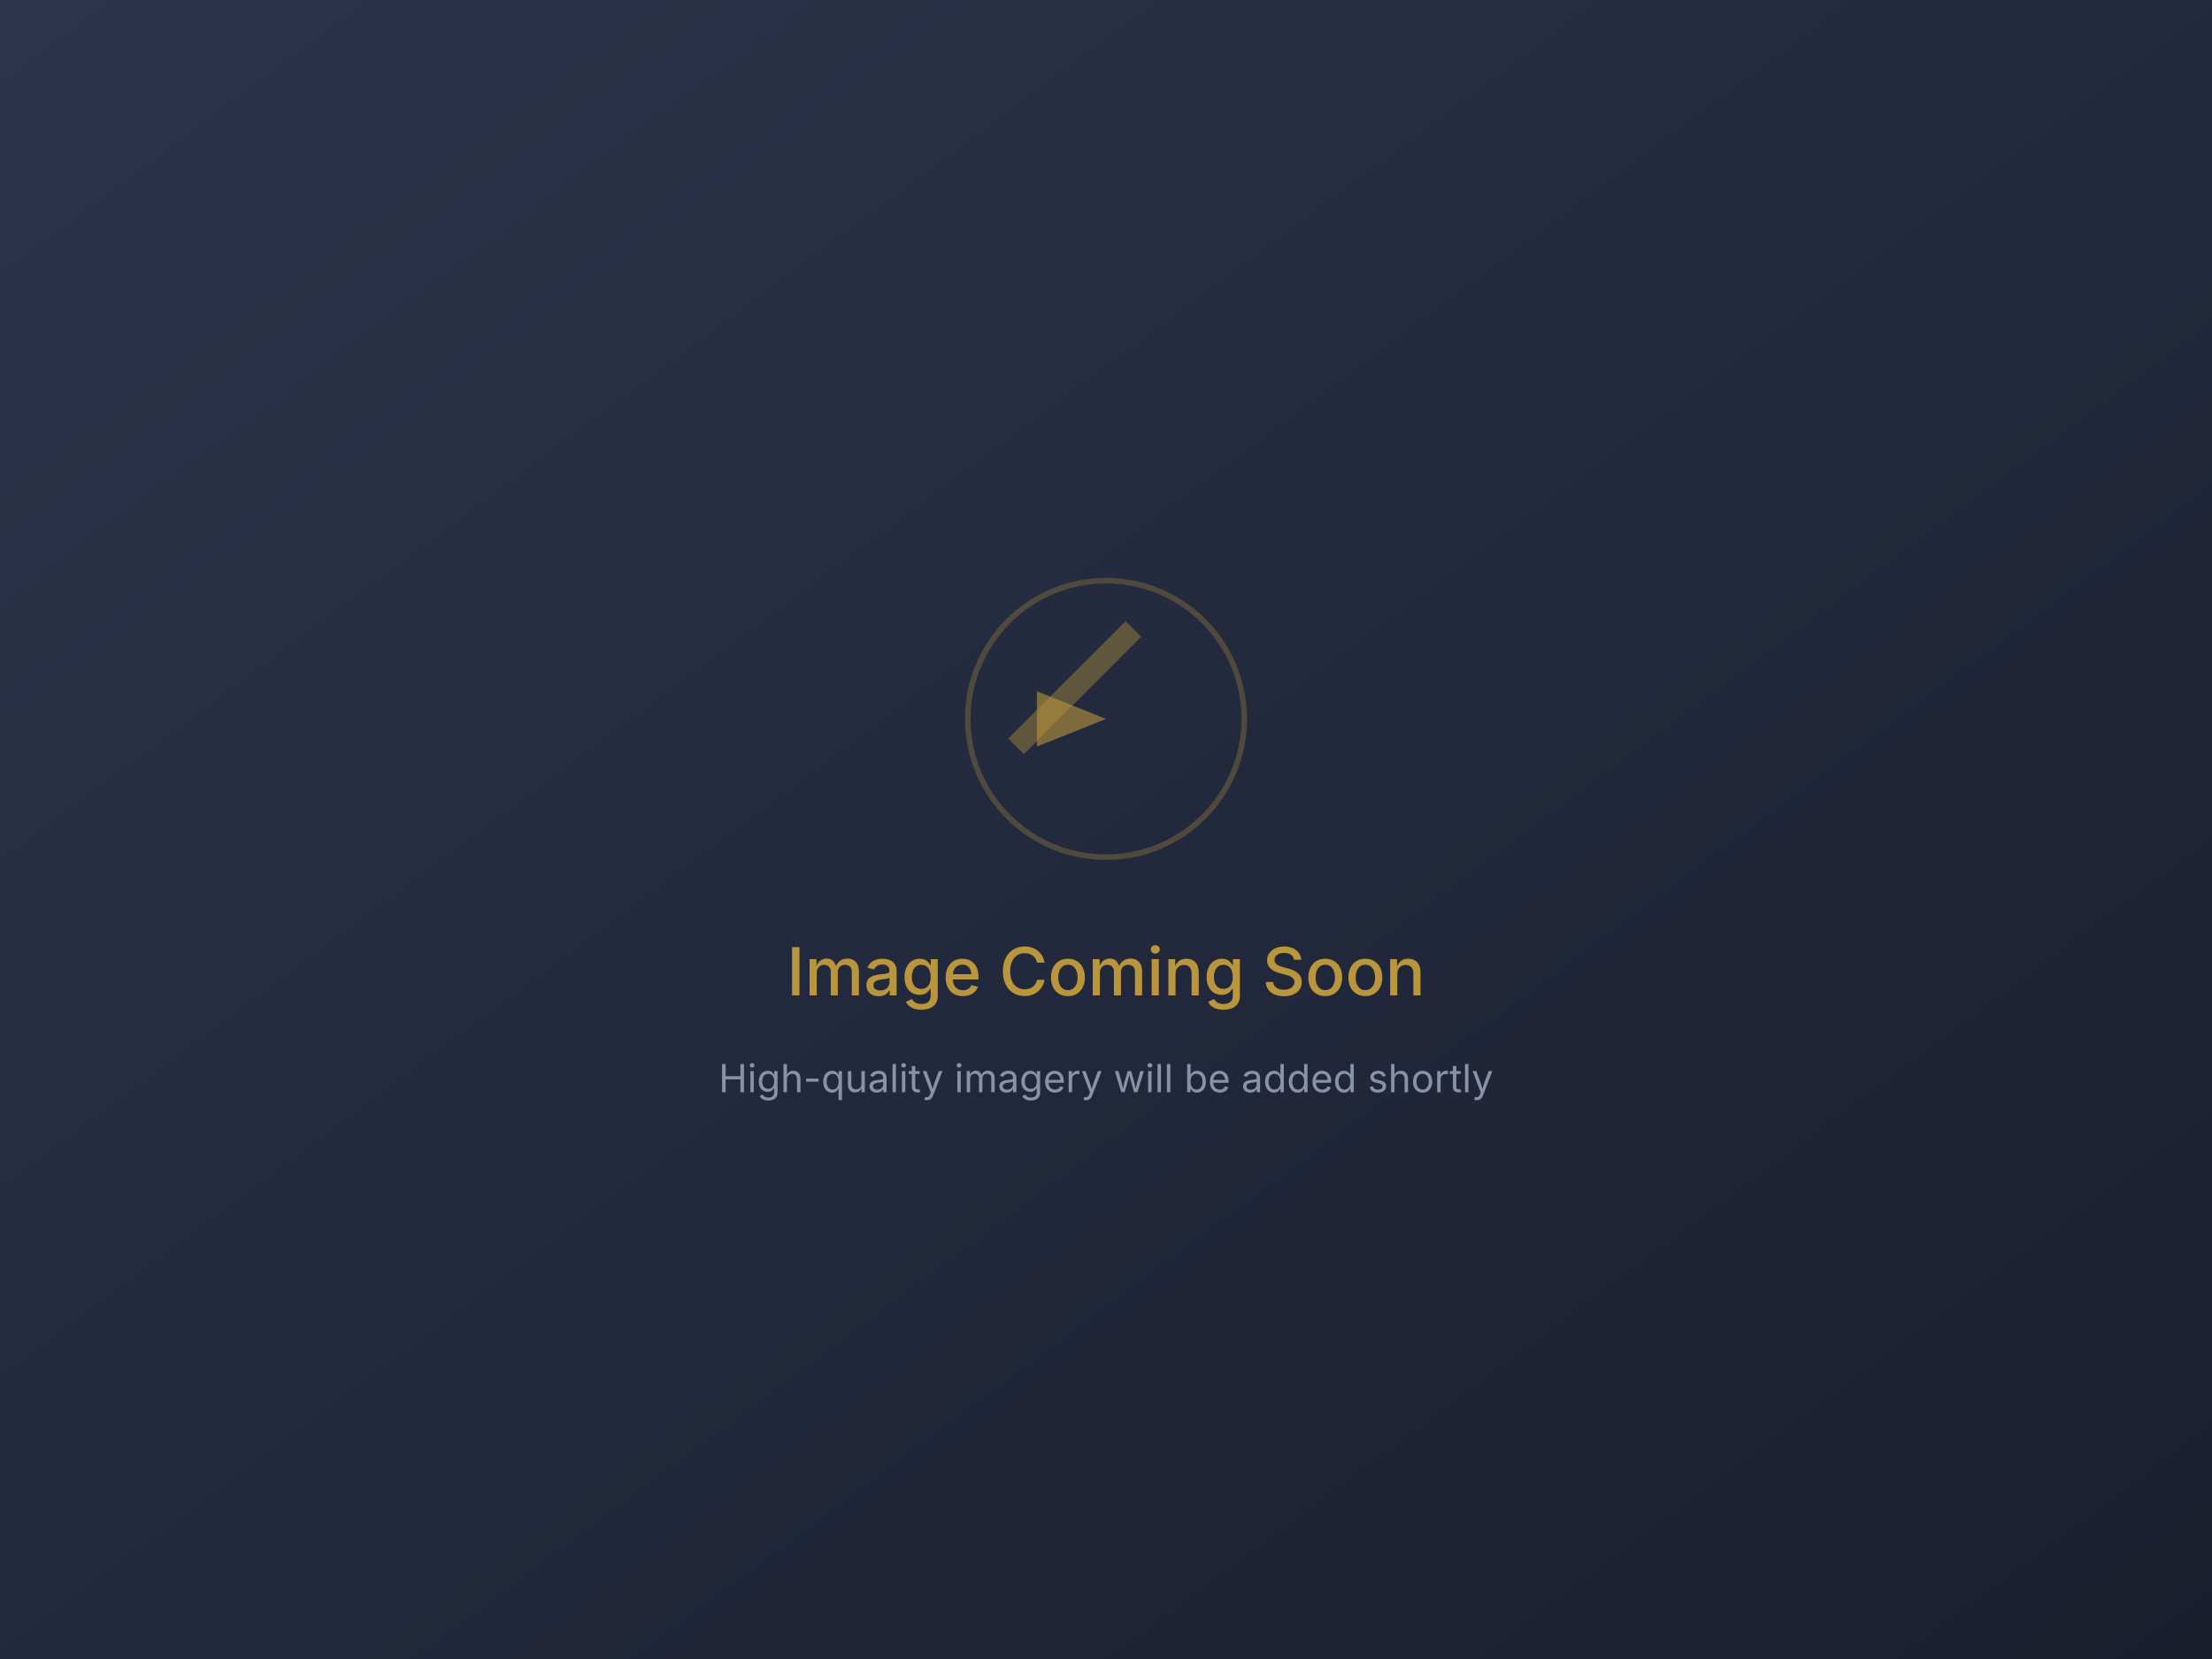
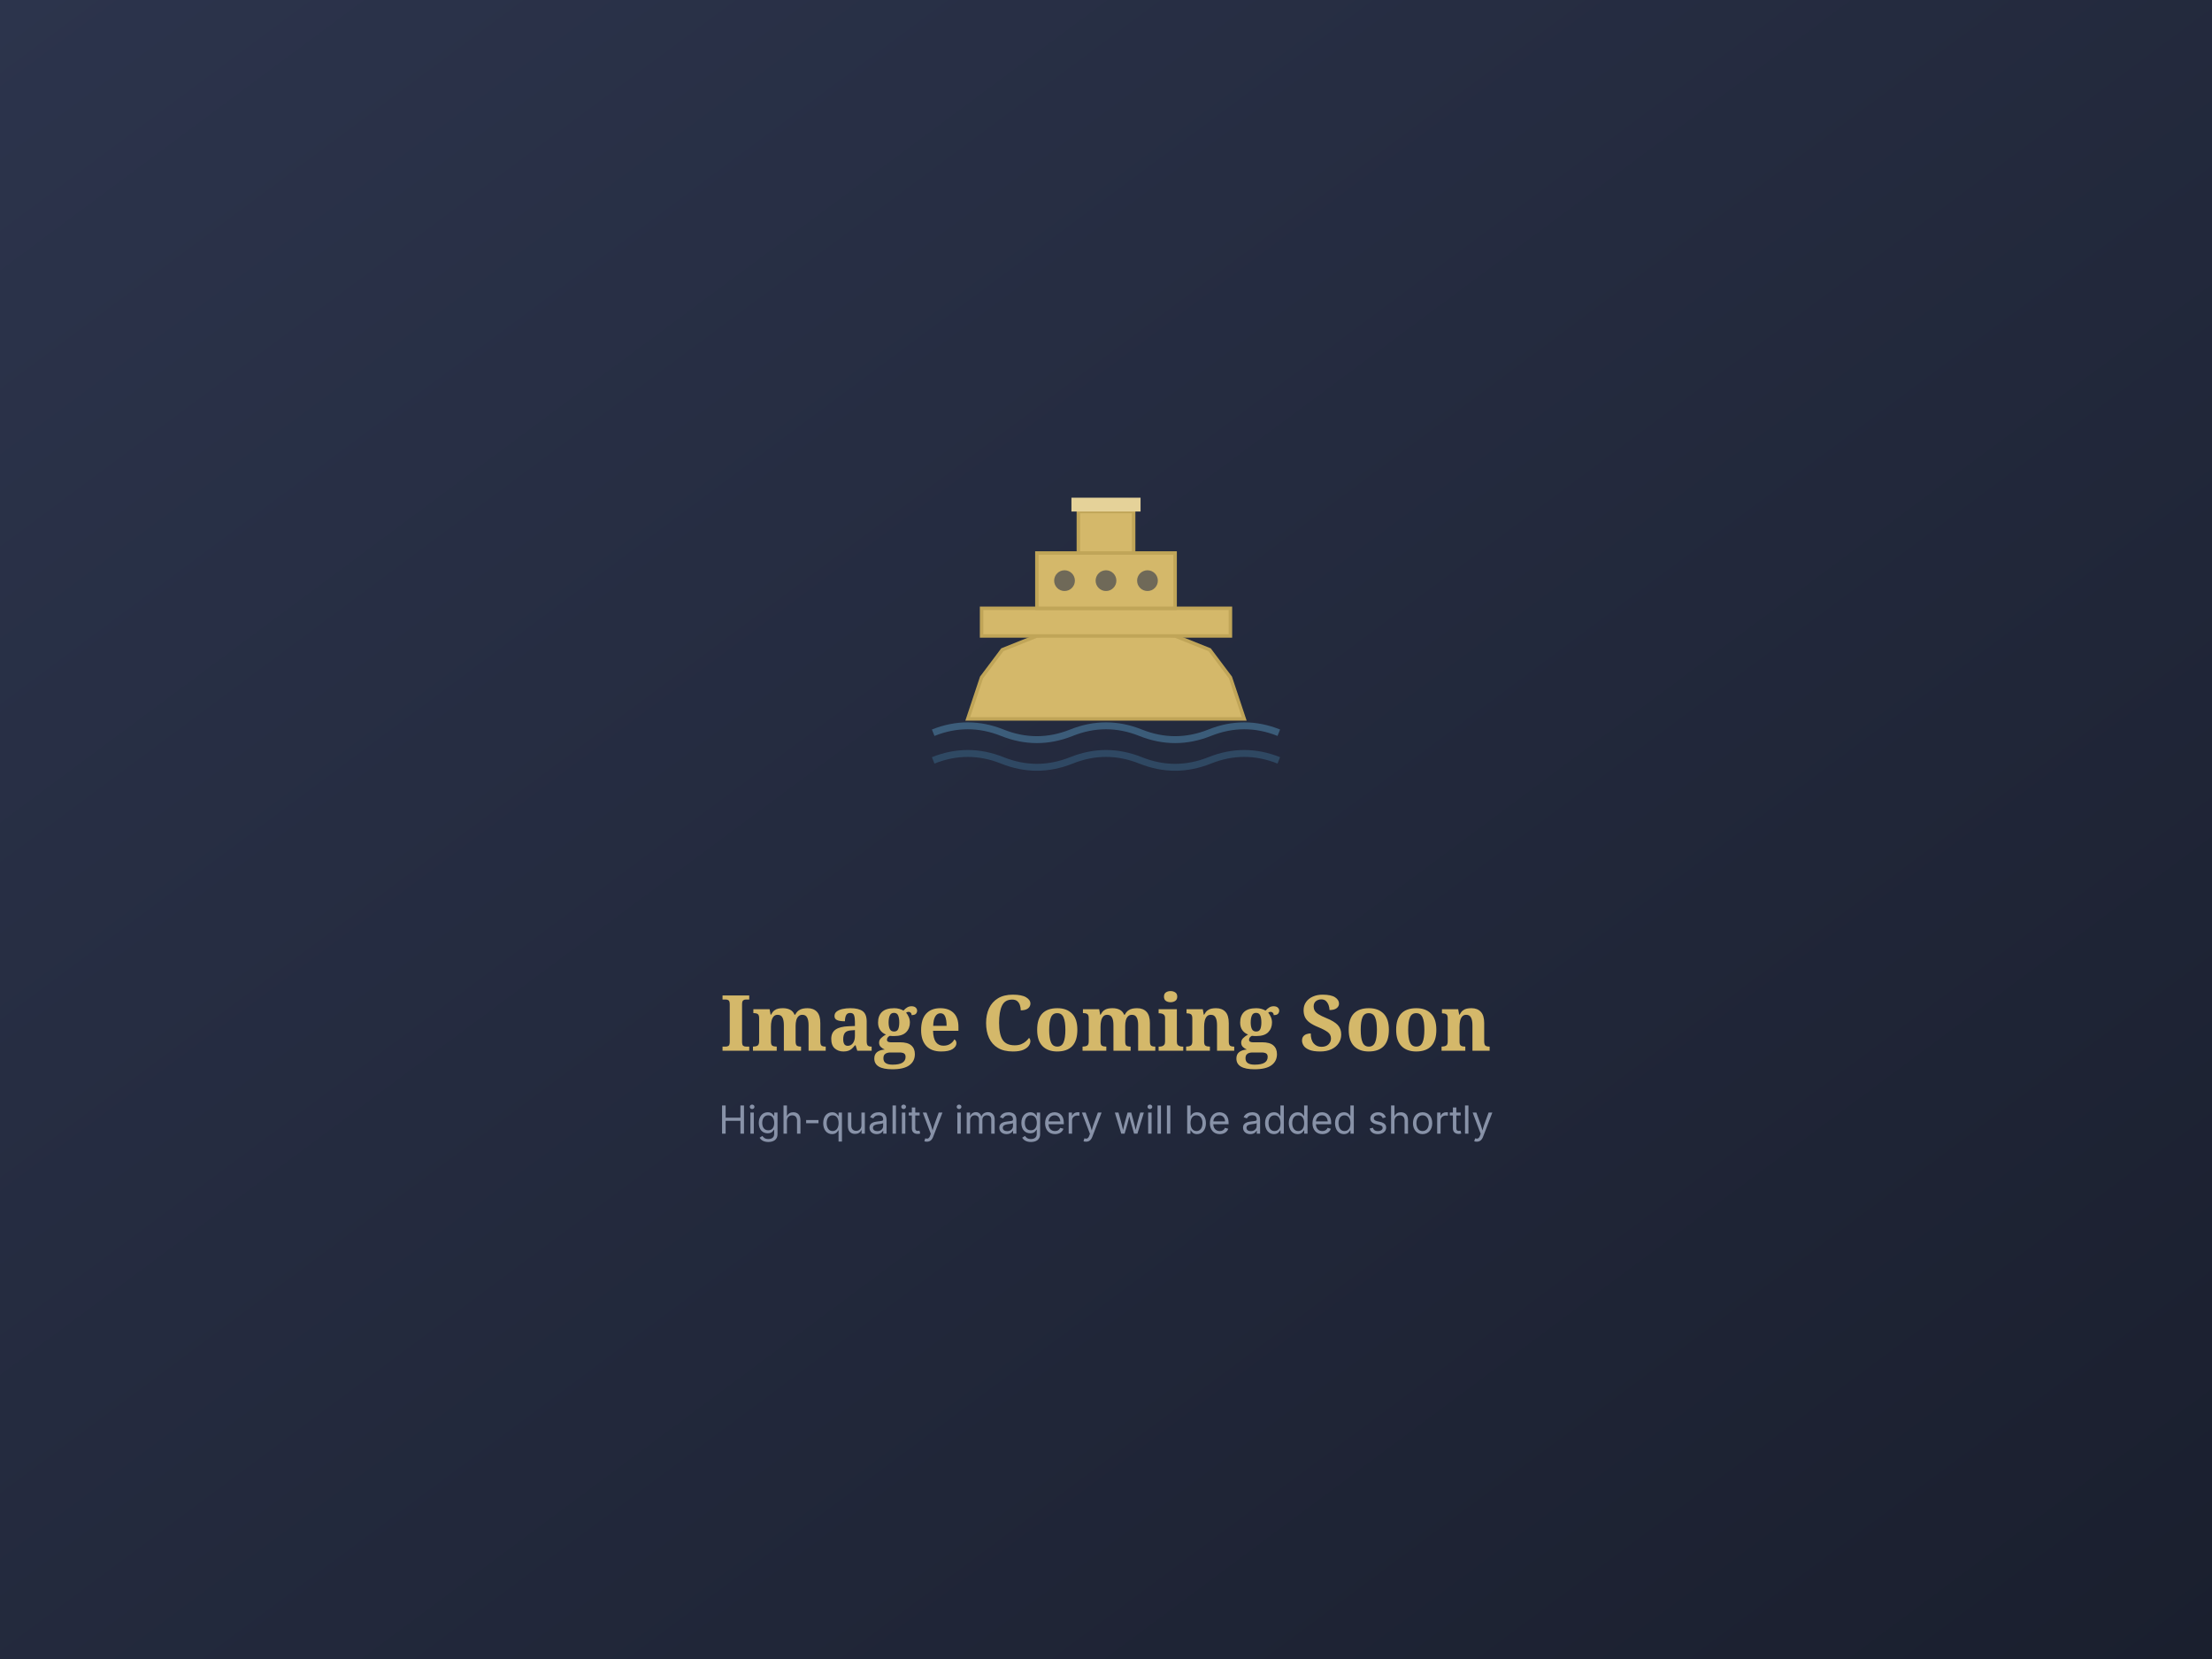
<svg xmlns="http://www.w3.org/2000/svg" width="800" height="600">
  <defs>
    <linearGradient id="bgGradient" x1="0%" y1="0%" x2="100%" y2="100%">
      <stop offset="0%" style="stop-color:#2C344C;stop-opacity:1" />
      <stop offset="100%" style="stop-color:#1a1f2e;stop-opacity:1" />
    </linearGradient>
  </defs>
  <rect width="800" height="600" fill="url(#bgGradient)" />
-   <g transform="translate(400,260)">
-     <circle cx="0" cy="0" r="50" fill="none" stroke="#B9953C" stroke-width="2" opacity="0.3" />
-     <path d="M-25,-10 L-25,10 L0,0 Z" fill="#B9953C" opacity="0.6" />
-     <rect x="-20" y="-30" width="8" height="60" fill="#B9953C" opacity="0.4" transform="rotate(45)" />
+   <g transform="translate(400,240) scale(2.5)">
+     <path d="M-20,8 L-18,2 L-15,-2 L-10,-4 L0,-5 L10,-4 L15,-2 L18,2 L20,8 Z" fill="#D4B86A" stroke="#C0A558" stroke-width="0.5" />
+     <rect x="-18" y="-8" width="36" height="4" fill="#D4B86A" stroke="#C0A558" stroke-width="0.5" />
+     <rect x="-10" y="-16" width="20" height="8" fill="#D4B86A" stroke="#C0A558" stroke-width="0.5" />
+     <rect x="-4" y="-22" width="8" height="6" fill="#D4B86A" stroke="#C0A558" stroke-width="0.5" />
+     <rect x="-5" y="-24" width="10" height="2" fill="#E5D299" />
+     <circle cx="-6" cy="-12" r="1.5" fill="#2C344C" opacity="0.6" />
+     <circle cx="0" cy="-12" r="1.5" fill="#2C344C" opacity="0.6" />
+     <circle cx="6" cy="-12" r="1.5" fill="#2C344C" opacity="0.6" />
+     <path d="M-25,10 Q-20,8 -15,10 Q-10,12 -5,10 Q0,8 5,10 Q10,12 15,10 Q20,8 25,10" stroke="#5FA8D3" stroke-width="1" fill="none" opacity="0.4" />
+     <path d="M-25,14 Q-20,12 -15,14 Q-10,16 -5,14 Q0,12 5,14 Q10,16 15,14 Q20,12 25,14" stroke="#4A8FB8" stroke-width="1" fill="none" opacity="0.3" />
  </g>
-   <text x="400" y="360" font-family="system-ui, -apple-system, sans-serif" font-size="24" font-weight="500" fill="#B9953C" text-anchor="middle">Image Coming Soon</text>
-   <text x="400" y="395" font-family="system-ui, -apple-system, sans-serif" font-size="14" fill="#8892a8" text-anchor="middle">High-quality imagery will be added shortly</text>
+   <text x="400" y="380" font-family="'Playfair Display', Georgia, serif" font-size="28" font-weight="600" fill="#D4B86A" text-anchor="middle">Image Coming Soon</text>
+   <text x="400" y="410" font-family="system-ui, -apple-system, sans-serif" font-size="14" fill="#8892a8" text-anchor="middle">High-quality imagery will be added shortly</text>
</svg>
